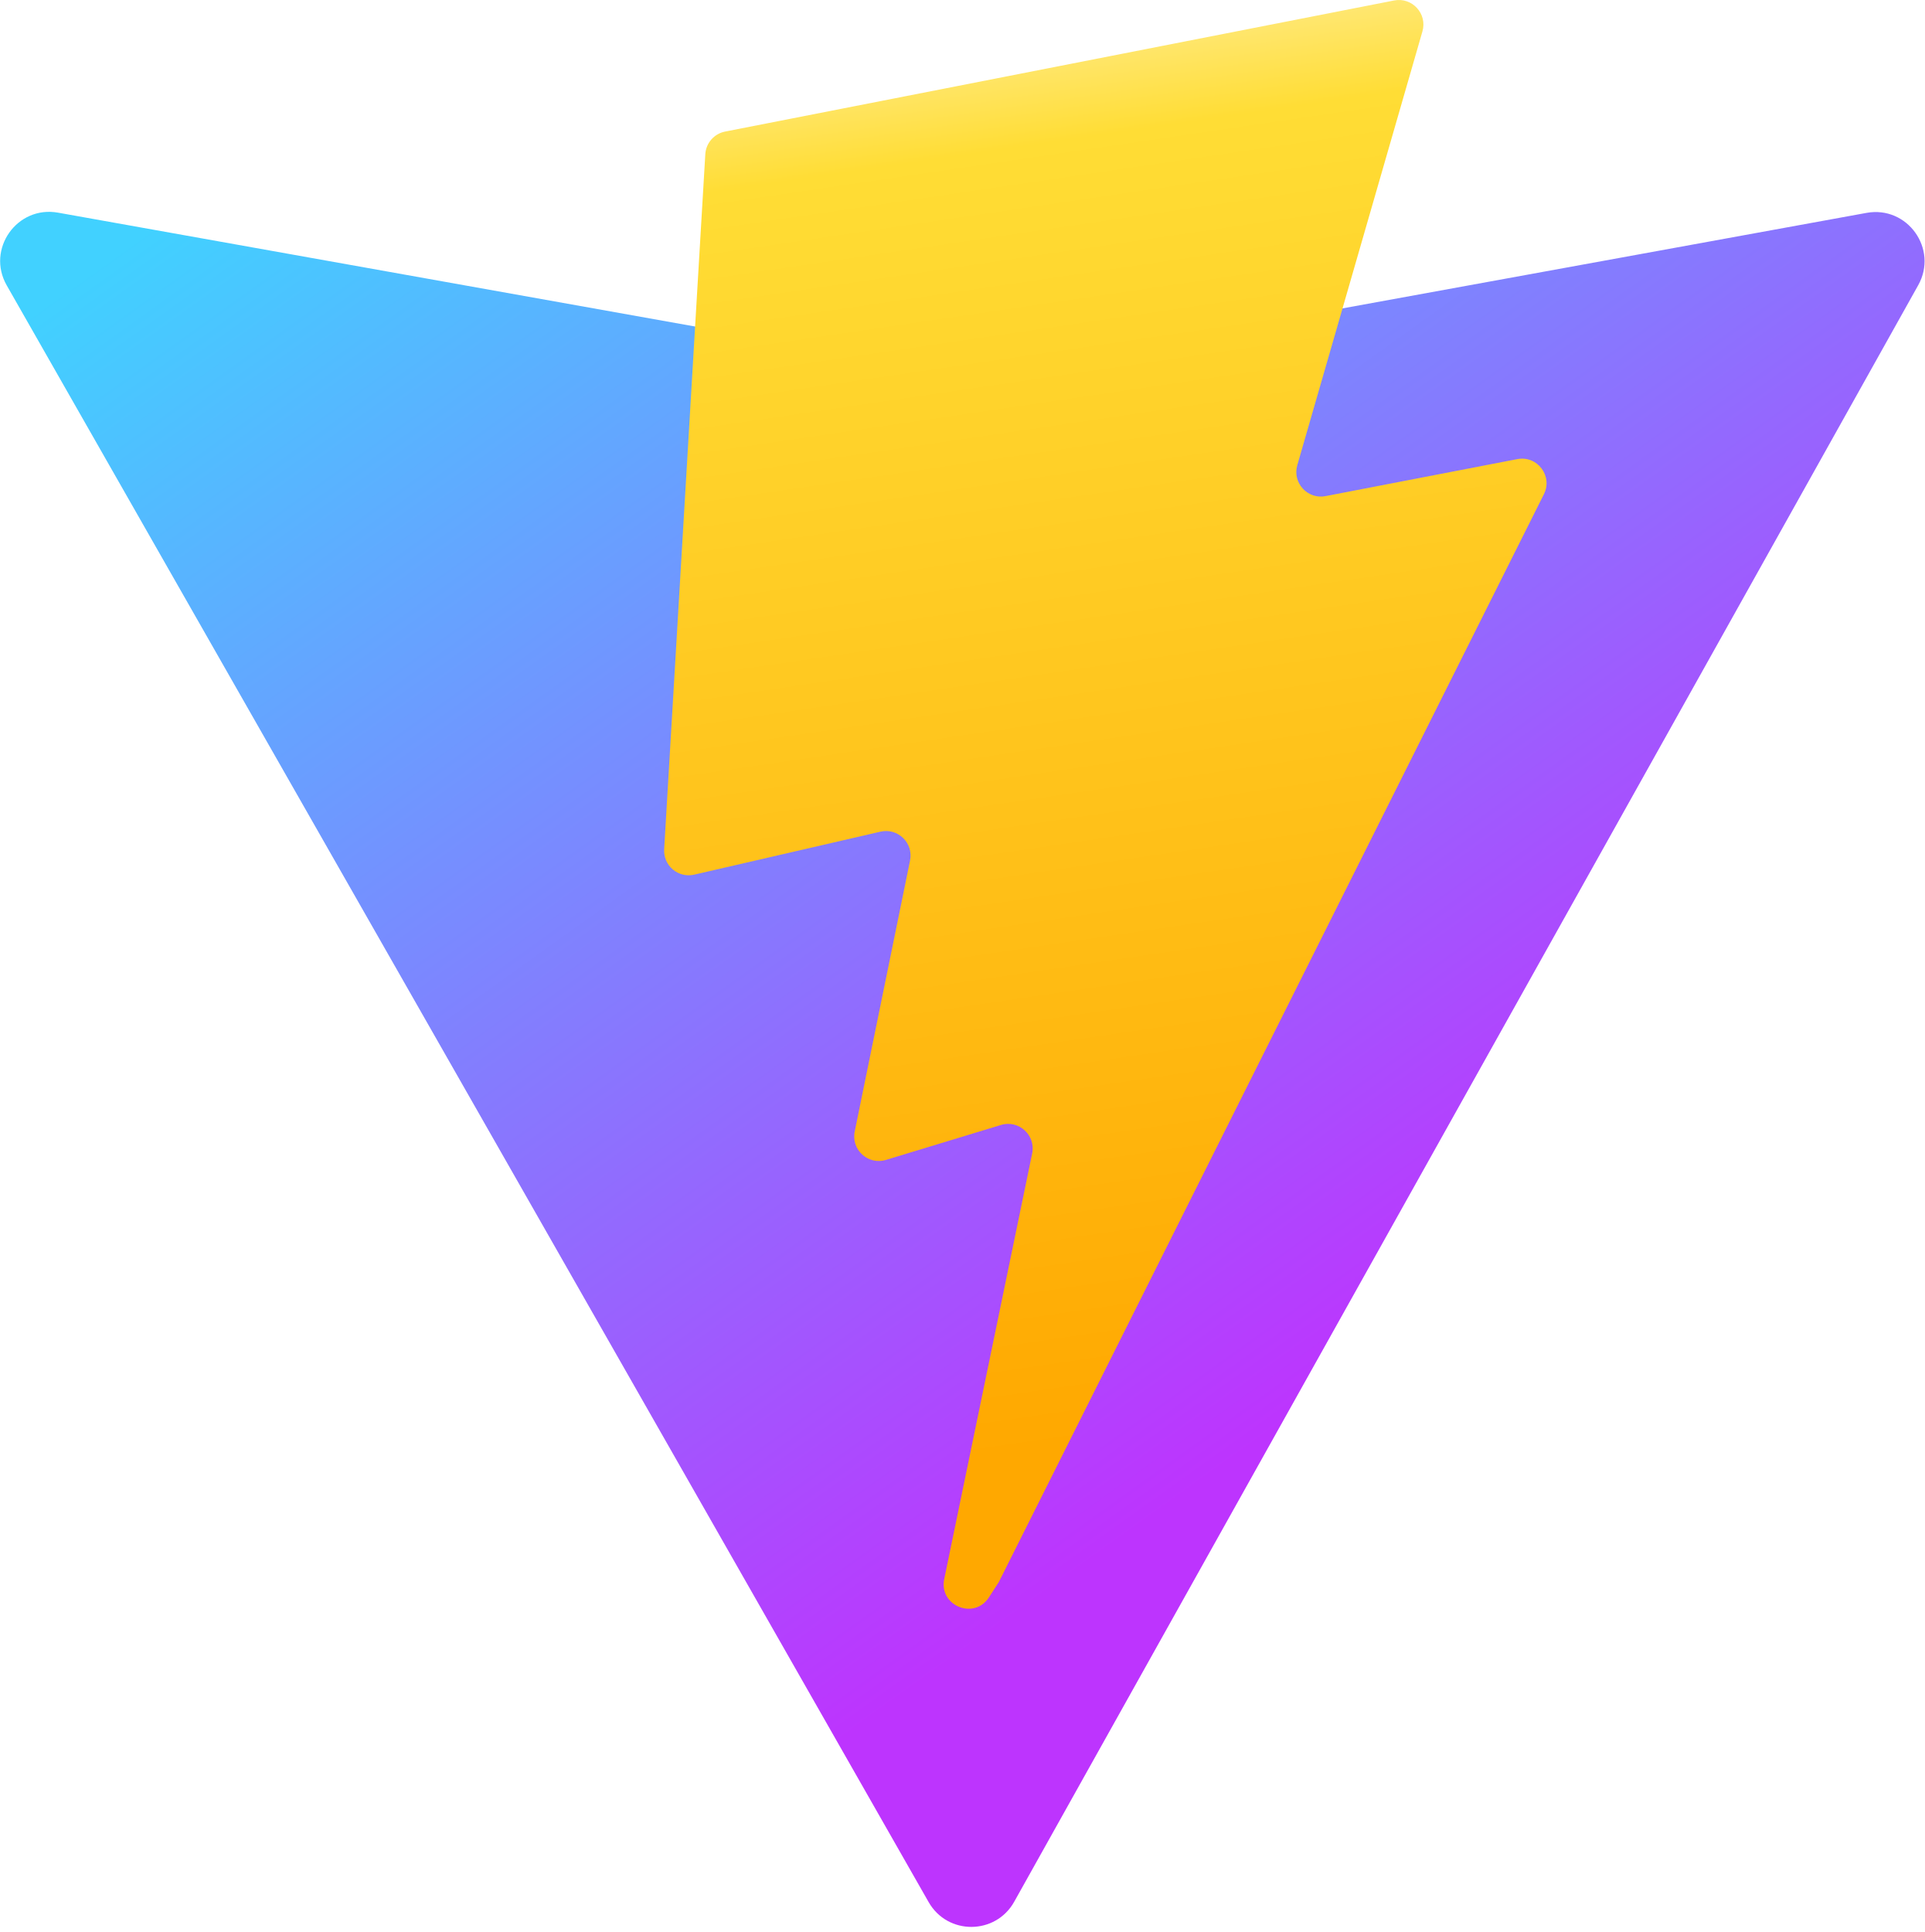
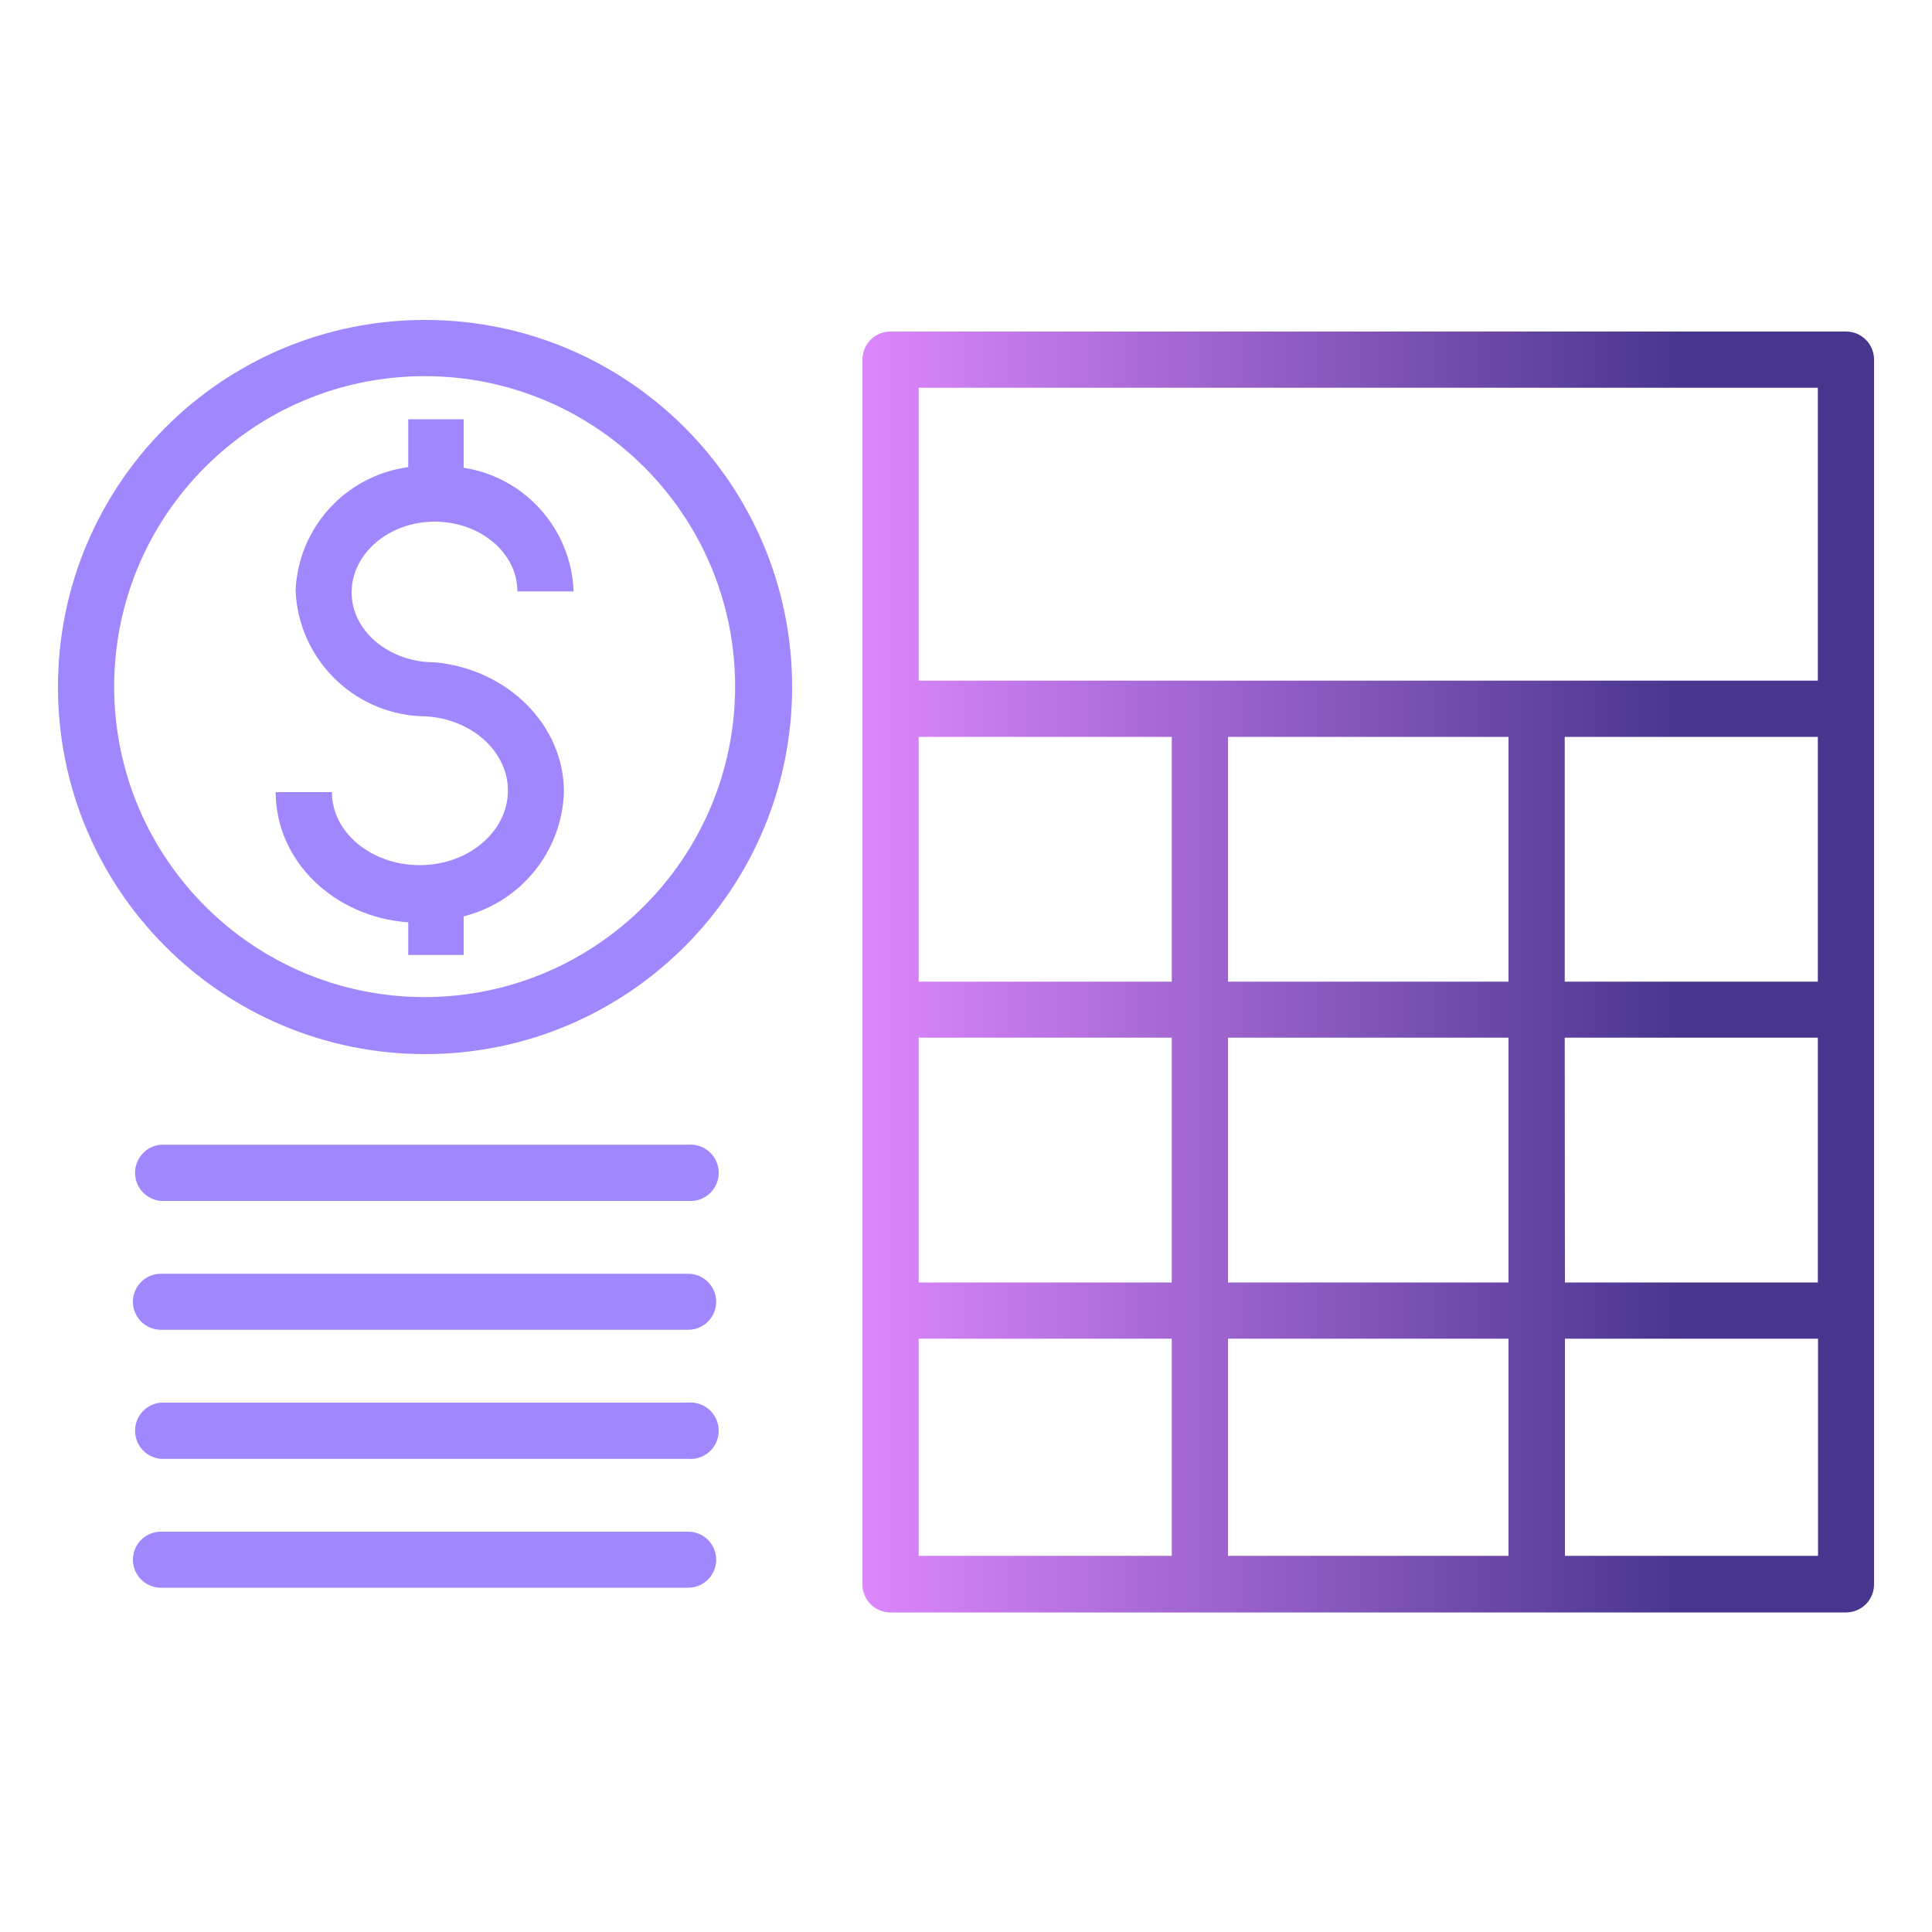
- <svg xmlns="http://www.w3.org/2000/svg" aria-hidden="true" role="img" class="iconify iconify--logos" width="31.88" height="32" preserveAspectRatio="xMidYMid meet" viewBox="0 0 256 257">
+ <svg xmlns="http://www.w3.org/2000/svg" viewBox="0 0 100 100" id="MoneyBanking" width="48" height="48">
  <defs>
-     <linearGradient id="IconifyId1813088fe1fbc01fb466" x1="-.828%" x2="57.636%" y1="7.652%" y2="78.411%">
-       <stop offset="0%" stop-color="#41D1FF" />
-       <stop offset="100%" stop-color="#BD34FE" />
-     </linearGradient>
-     <linearGradient id="IconifyId1813088fe1fbc01fb467" x1="43.376%" x2="50.316%" y1="2.242%" y2="89.03%">
-       <stop offset="0%" stop-color="#FFEA83" />
-       <stop offset="8.333%" stop-color="#FFDD35" />
-       <stop offset="100%" stop-color="#FFA800" />
+     <linearGradient id="a" x1="44.64" x2="97" y1="50.3" y2="50.3" gradientUnits="userSpaceOnUse">
+       <stop offset="0" stop-color="#dd87fd" class="stopColor6cc4c7 svgShape" />
+       <stop offset=".81" stop-color="#48358e" class="stopColor35398e svgShape" />
    </linearGradient>
  </defs>
-   <path fill="url(#IconifyId1813088fe1fbc01fb466)" d="M255.153 37.938L134.897 252.976c-2.483 4.44-8.862 4.466-11.382.048L.875 37.958c-2.746-4.814 1.371-10.646 6.827-9.67l120.385 21.517a6.537 6.537 0 0 0 2.322-.004l117.867-21.483c5.438-.991 9.574 4.796 6.877 9.62Z" />
-   <path fill="url(#IconifyId1813088fe1fbc01fb467)" d="M185.432.063L96.44 17.501a3.268 3.268 0 0 0-2.634 3.014l-5.474 92.456a3.268 3.268 0 0 0 3.997 3.378l24.777-5.718c2.318-.535 4.413 1.507 3.936 3.838l-7.361 36.047c-.495 2.426 1.782 4.5 4.151 3.78l15.304-4.649c2.372-.72 4.652 1.36 4.15 3.788l-11.698 56.621c-.732 3.542 3.979 5.473 5.943 2.437l1.313-2.028l72.516-144.72c1.215-2.423-.88-5.186-3.54-4.672l-25.505 4.922c-2.396.462-4.435-1.77-3.759-4.114l16.646-57.705c.677-2.35-1.37-4.583-3.769-4.113Z" />
+   <path fill="url(#a)" d="M95.55,17.16H46.09a1.45,1.45,0,0,0-1.45,1.45V82a1.45,1.45,0,0,0,1.45,1.46H95.55A1.45,1.45,0,0,0,97,82V18.61A1.45,1.45,0,0,0,95.55,17.16Zm-1.46,2.91V35.23H47.55V20.07ZM63.56,66.38V53.71H78.08V66.38Zm14.52,2.91V80.53H63.56V69.29Zm0-31.15V50.81H63.56V38.14ZM60.65,50.81H47.55V38.14h13.1Zm0,2.9V66.38H47.55V53.71Zm20.34,0h13.1V66.38H81Zm0-2.9V38.14h13.1V50.81ZM47.55,69.29h13.1V80.53H47.55ZM81,80.53V69.29h13.1V80.53Z" />
+   <path fill="#a087fd" d="M22,16.56a19,19,0,1,0,19,19A19,19,0,0,0,22,16.56Zm0,35.05A16.07,16.07,0,1,1,38.05,35.54,16.09,16.09,0,0,1,22,51.61Z" class="color6cc4c7 svgShape" />
+   <path fill="#a087fd" d="M22.49 27c2.37 0 4.29 1.62 4.29 3.61h2.91A6.73 6.73 0 0024 24.21V21.7H21.13v2.48a6.73 6.73 0 00-5.83 6.4 6.8 6.8 0 006.43 6.49v0c2.51 0 4.56 1.73 4.56 3.85s-2.05 3.86-4.56 3.86S17.18 43.09 17.18 41H14.27c0 3.55 3 6.46 6.86 6.74v1.69H24v-2A6.87 6.87 0 0029.19 41c0-3.49-2.94-6.38-6.7-6.72v0c-2.36 0-4.29-1.62-4.29-3.62S20.13 27 22.49 27zM35.62 59.25H8.33a1.46 1.46 0 000 2.91H35.62a1.46 1.46 0 100-2.91zM35.62 65.93H8.33a1.45 1.45 0 100 2.9H35.62a1.45 1.45 0 100-2.9zM35.62 72.6H8.33a1.46 1.46 0 000 2.91H35.62a1.46 1.46 0 100-2.91zM35.62 79.28H8.33a1.45 1.45 0 100 2.9H35.62a1.45 1.45 0 100-2.9z" class="color6cc4c7 svgShape" />
</svg>
